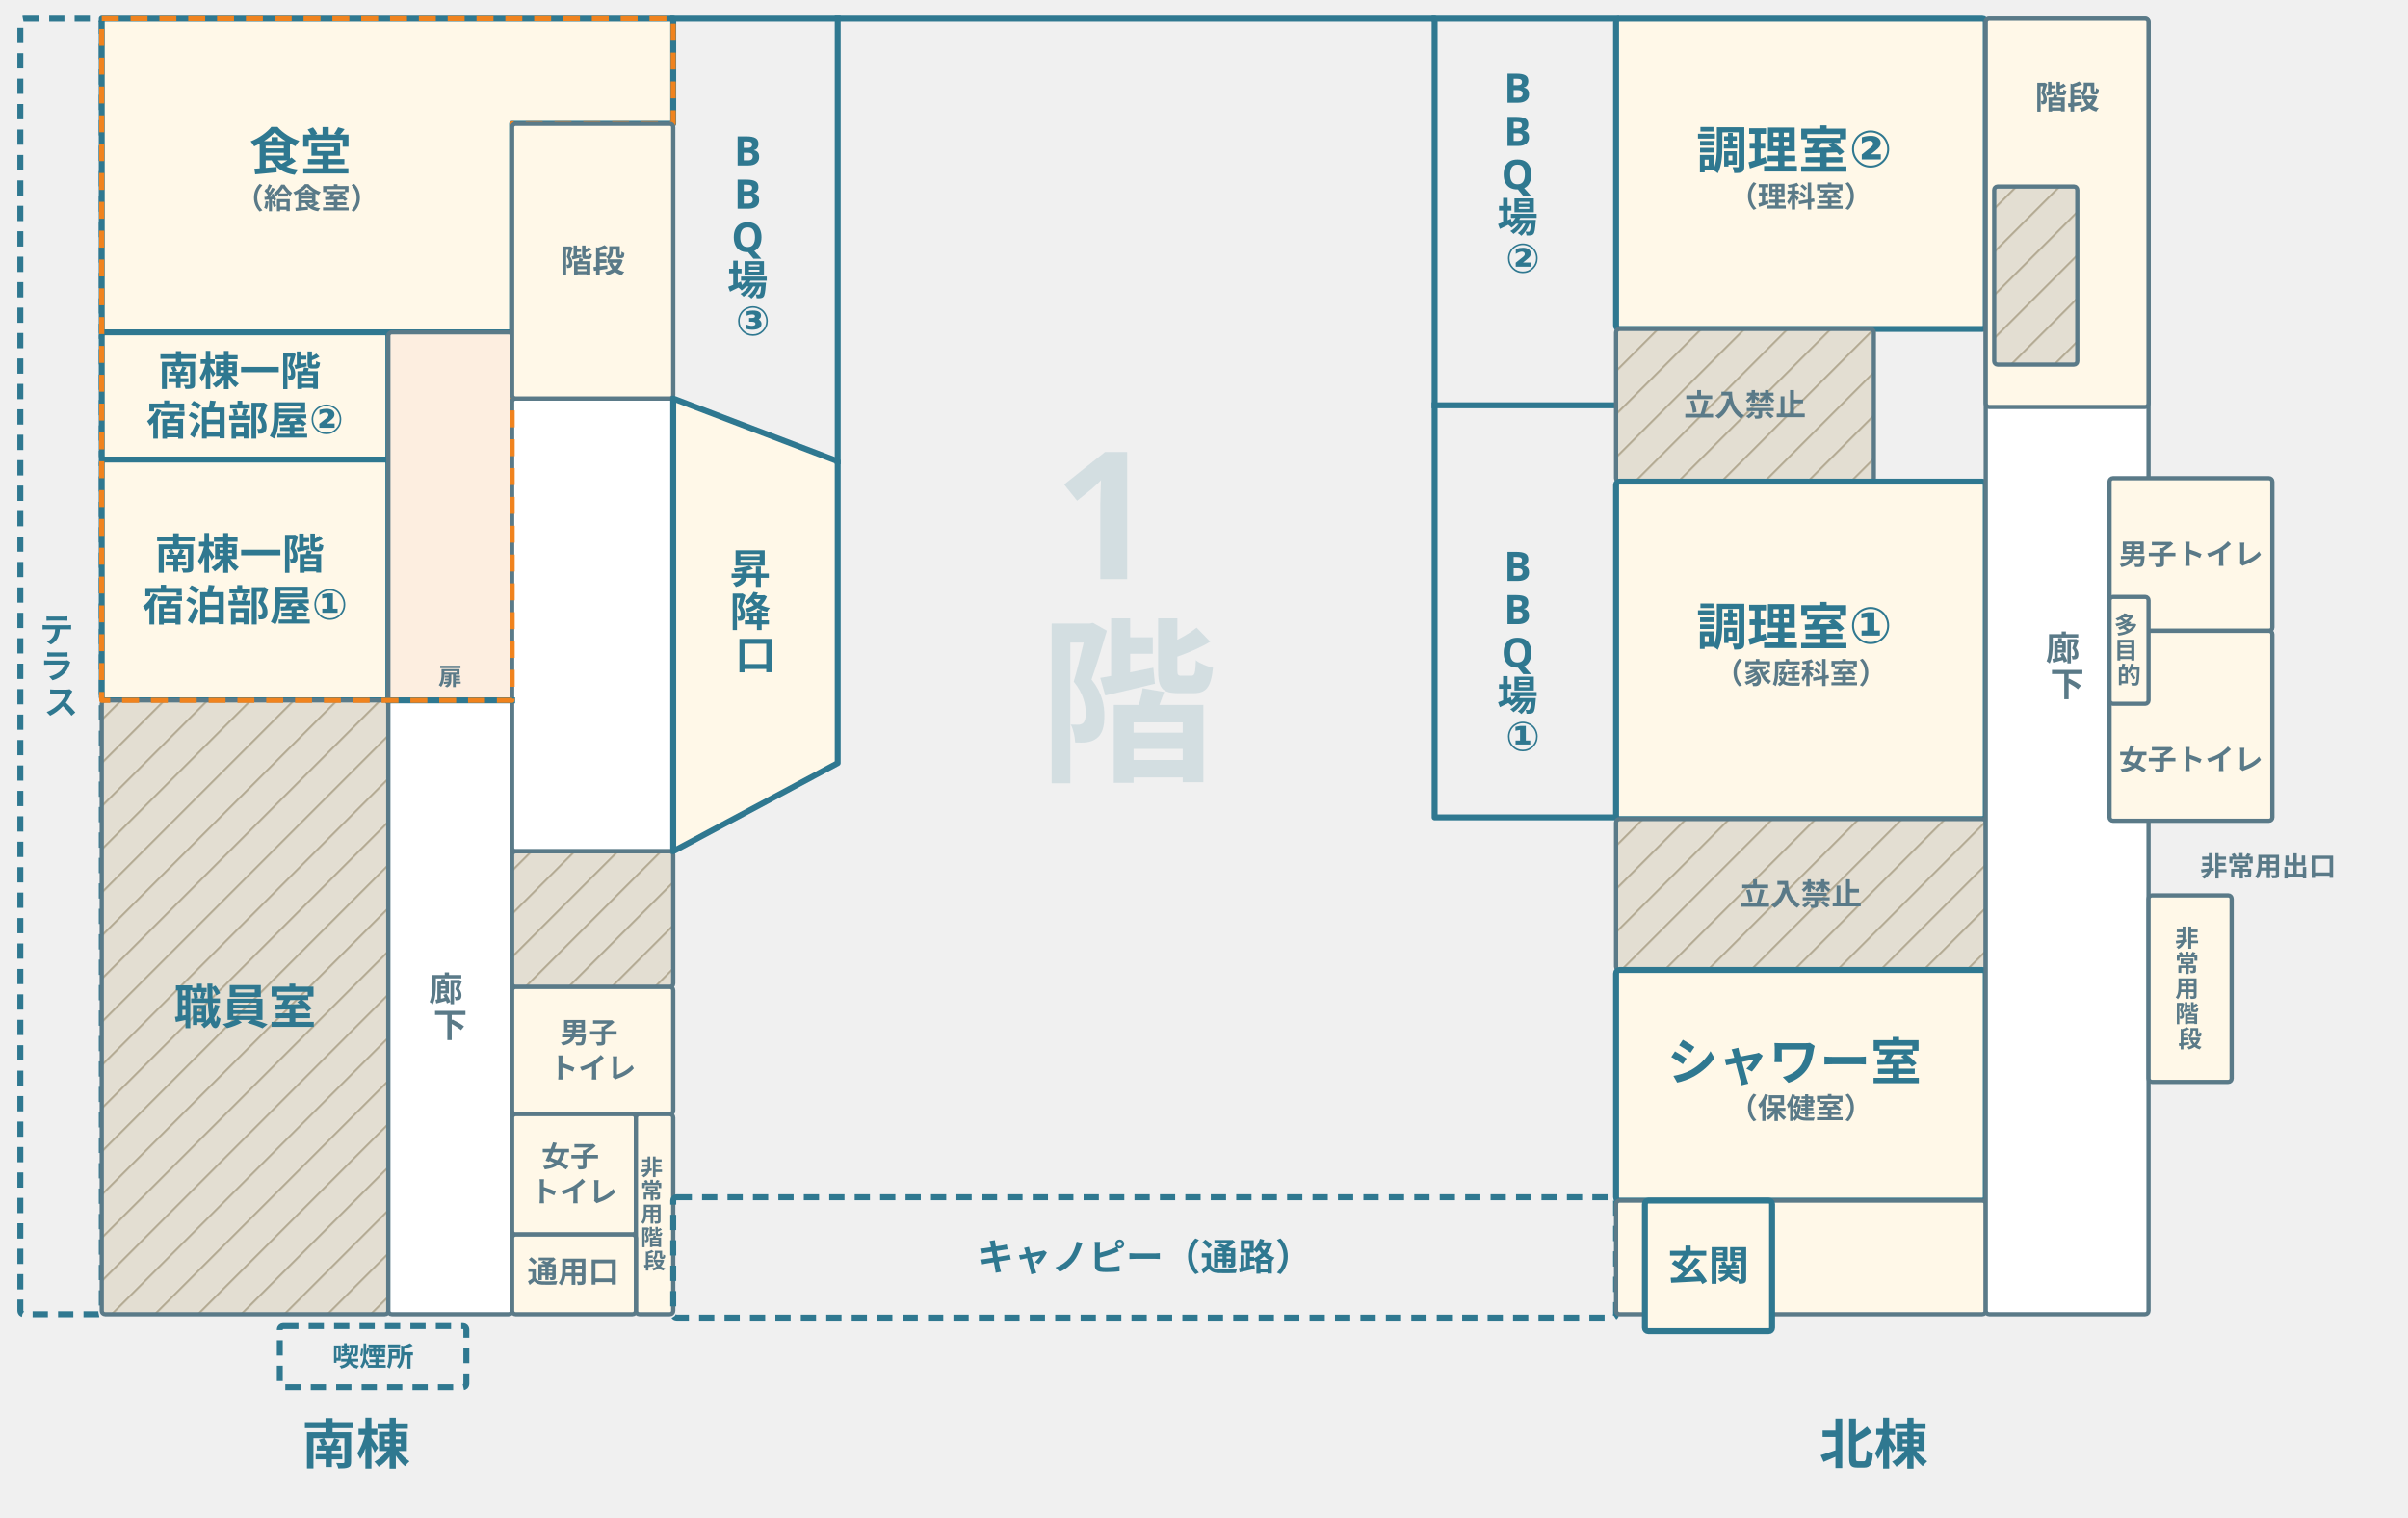
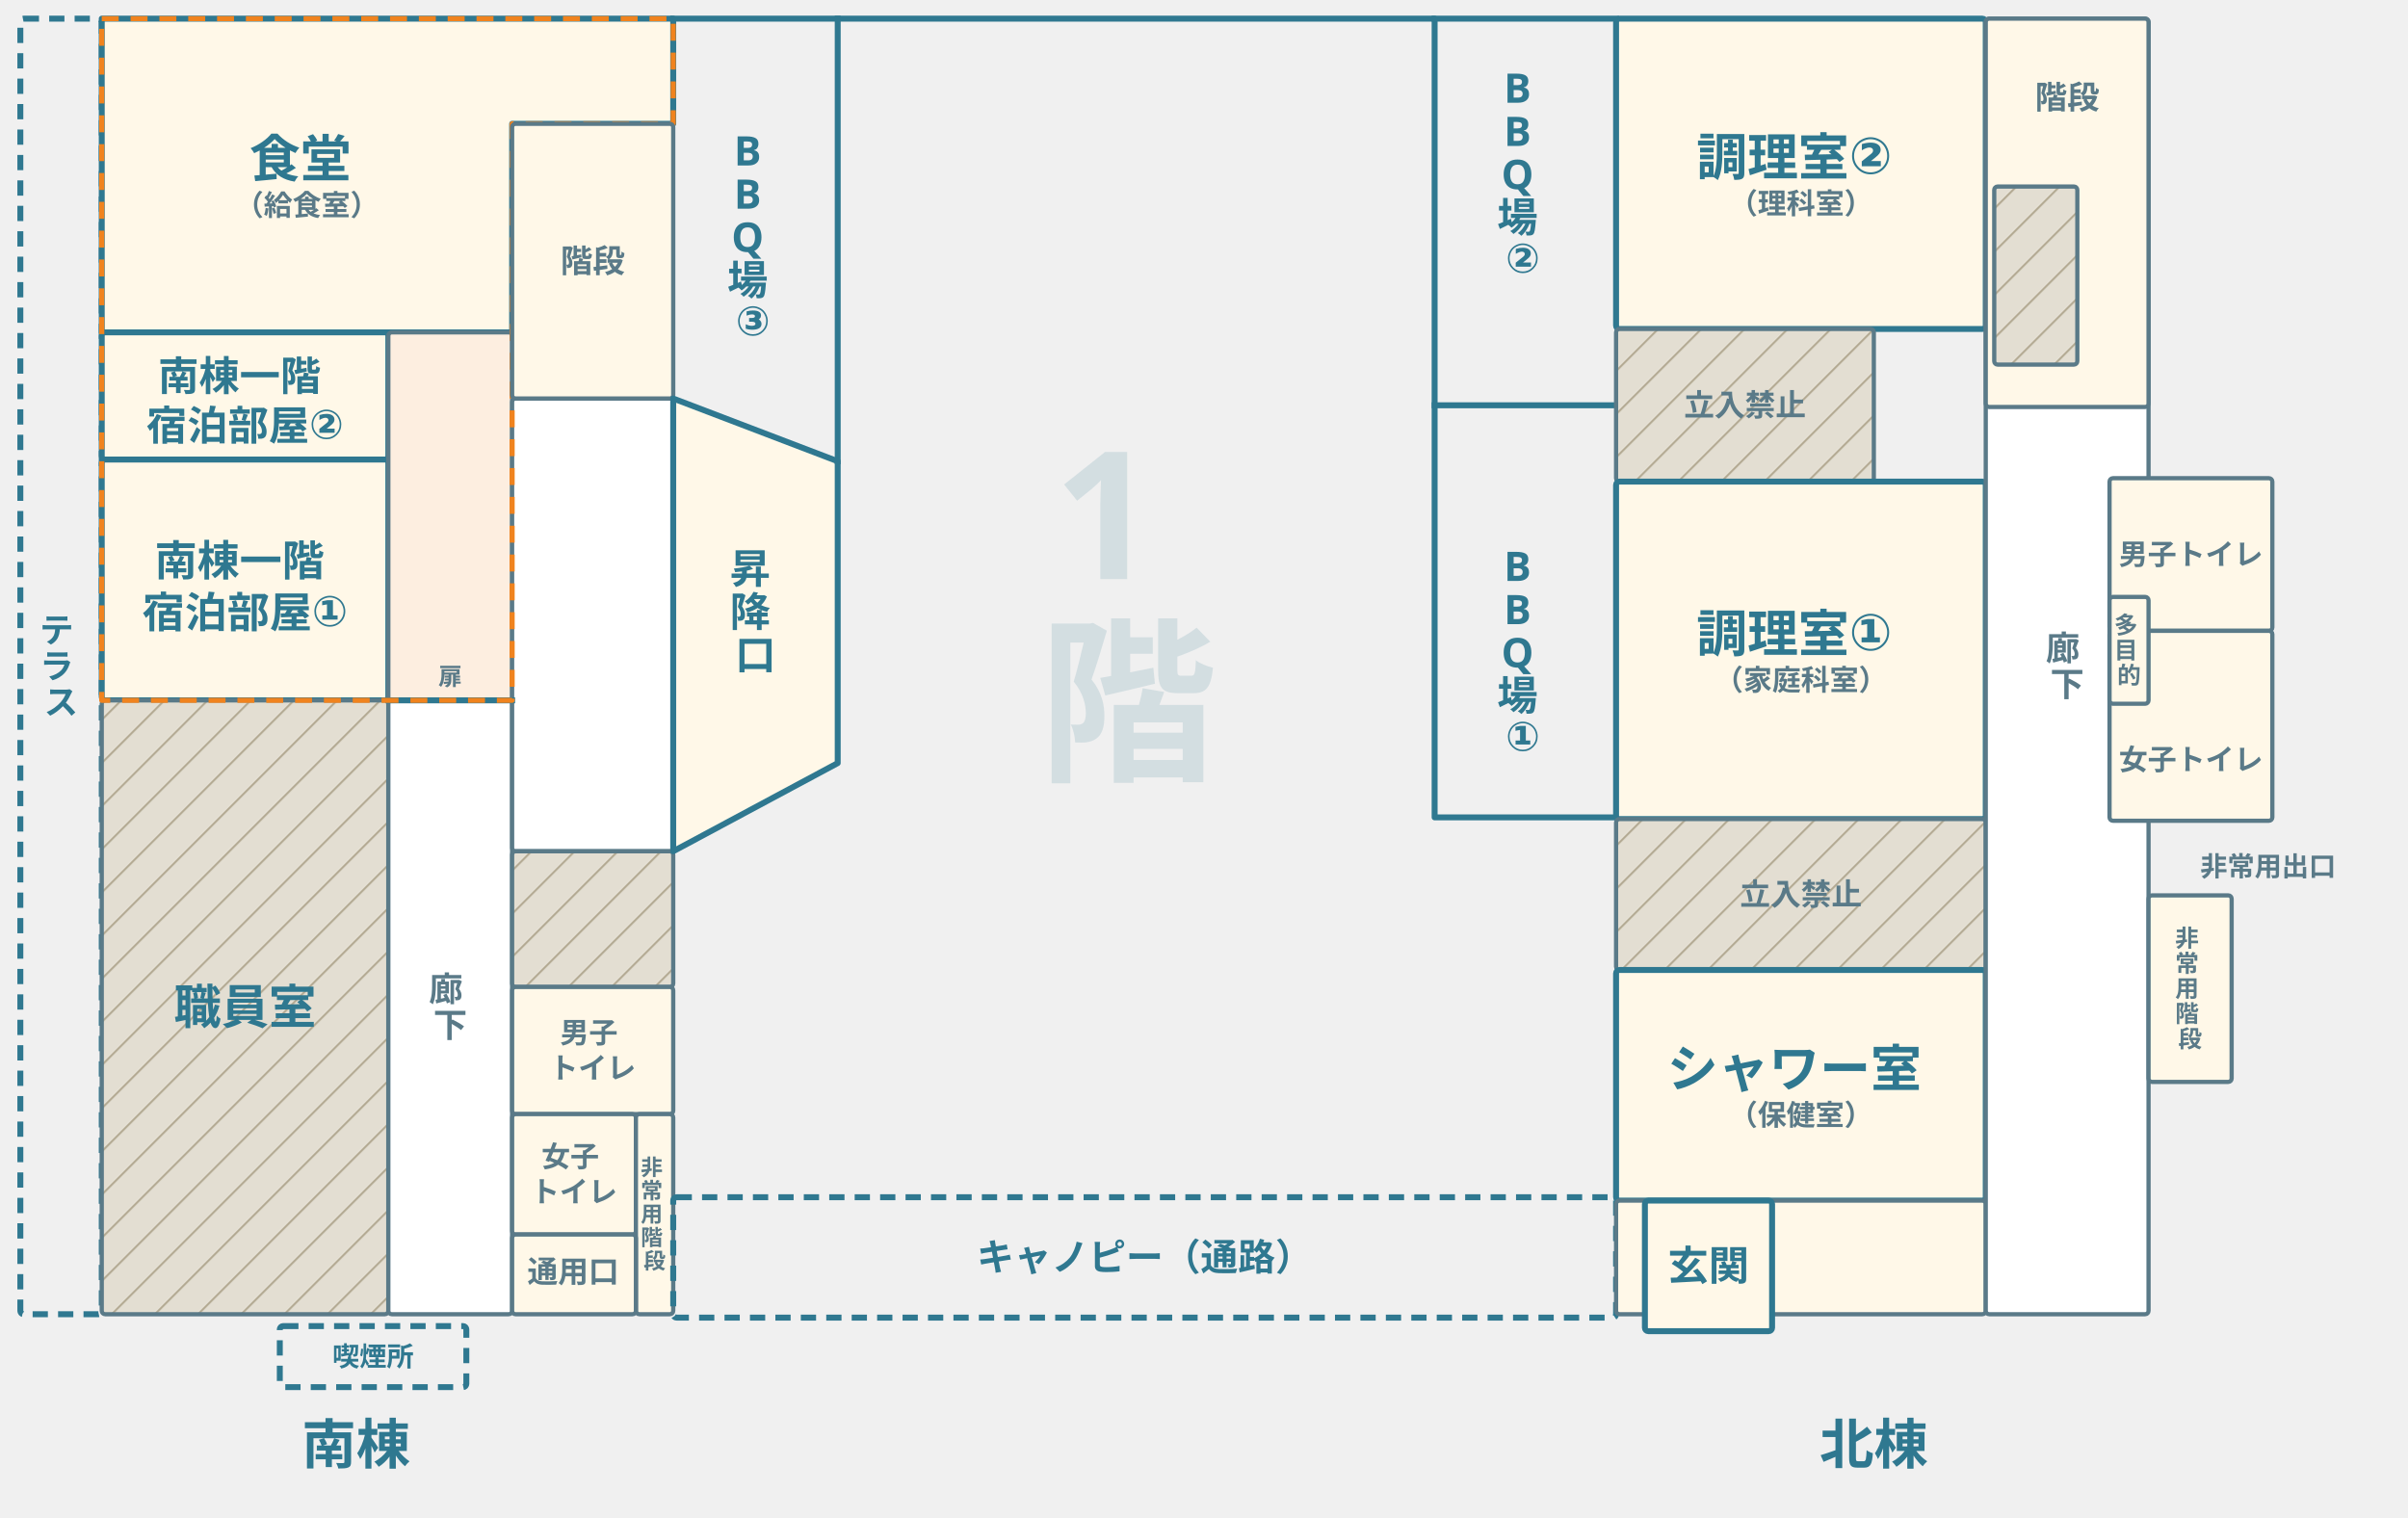
<svg xmlns="http://www.w3.org/2000/svg" width="1420" height="895" viewBox="0 0 1420 895">
  <defs>
    <pattern id="hatch" width="18" height="18" patternTransform="rotate(45)" patternUnits="userSpaceOnUse">
      <rect width="18" height="18" fill="#e3ded2" />
      <line x1="0" y1="0" x2="0" y2="18" stroke="#b7ae98" stroke-width="2.5" />
    </pattern>
  </defs>
  <g>
    <polygon points="60.0,11.0 397.0,11.0 397.0,73.0 302.0,73.0 302.0,413.0 60.0,413.0" fill="#fdeee0" stroke="none" stroke-width="0" stroke-linejoin="round" />
  </g>
  <g>
    <rect x="12.0" y="11.0" width="48.0" height="764.0" rx="2" fill="none" stroke="#2f7890" stroke-width="3.5" stroke-dasharray="9 6" />
    <text dominant-baseline="middle" text-anchor="middle" fill="#2f7890" font-weight="700" font-size="20" font-family="'Hiragino Sans','Yu Gothic',sans-serif">
      <tspan x="36.0" y="371.8">テ</tspan>
      <tspan x="36.0" y="393.0">ラ</tspan>
      <tspan x="36.0" y="414.2">ス</tspan>
    </text>
  </g>
  <g>
    <polygon points="60.0,11.0 397.0,11.0 397.0,73.0 302.0,73.0 302.0,196.0 60.0,196.0" fill="#fff8e8" stroke="#2f7890" stroke-width="3.5" stroke-linejoin="round" />
    <text dominant-baseline="middle" text-anchor="middle" fill="#2f7890" font-weight="700" font-size="30" font-family="'Hiragino Sans','Yu Gothic',sans-serif">
-       <tspan x="181.0" y="89.9">食堂</tspan>
-       <tspan x="181.0" y="117.1" font-size="17" fill="#5a7a88">（給食室）</tspan>
+       <tspan x="181.0" y="93.9">食堂</tspan>
+       <tspan x="181.0" y="121.1" font-size="17" fill="#5a7a88">（給食室）</tspan>
    </text>
  </g>
  <g>
    <rect x="60.0" y="196.0" width="169.0" height="75.0" rx="2" fill="#fff8e8" stroke="#2f7890" stroke-width="3.5" />
    <text dominant-baseline="middle" text-anchor="middle" fill="#2f7890" font-weight="700" font-size="25" font-family="'Hiragino Sans','Yu Gothic',sans-serif">
-       <tspan font-size="24" x="144.5" y="218.9">南棟一階</tspan>
-       <tspan font-size="24" x="144.5" y="248.1">宿泊部屋②</tspan>
+       <tspan font-size="24" x="144.5" y="221.9">南棟一階</tspan>
+       <tspan font-size="24" x="144.5" y="251.1">宿泊部屋②</tspan>
    </text>
  </g>
  <g>
    <rect x="60.0" y="271.0" width="169.0" height="142.0" rx="2" fill="#fff8e8" stroke="#2f7890" stroke-width="3.5" />
    <text dominant-baseline="middle" text-anchor="middle" fill="#2f7890" font-weight="700" font-size="25" font-family="'Hiragino Sans','Yu Gothic',sans-serif">
-       <tspan x="144.5" y="326.8">南棟一階</tspan>
-       <tspan x="144.5" y="357.3">宿泊部屋①</tspan>
+       <tspan x="144.5" y="330.8">南棟一階</tspan>
+       <tspan x="144.5" y="361.3">宿泊部屋①</tspan>
    </text>
  </g>
  <g>
    <rect x="60.0" y="413.0" width="169.0" height="362.0" rx="2" fill="url(#hatch)" stroke="#5a7a88" stroke-width="2.5" />
    <text dominant-baseline="middle" text-anchor="middle" fill="#2f7890" font-weight="700" font-size="28" font-family="'Hiragino Sans','Yu Gothic',sans-serif">
      <tspan x="144.5" y="594.0">職員室</tspan>
    </text>
  </g>
  <g>
    <rect x="229.0" y="196.0" width="73.0" height="217.0" rx="2" fill="#fdeee0" stroke="#5a7a88" stroke-width="2.5" />
  </g>
  <g>
    <rect x="229.0" y="413.0" width="73.0" height="362.0" rx="2" fill="#ffffff" stroke="#5a7a88" stroke-width="2.5" />
    <text dominant-baseline="middle" text-anchor="middle" fill="#5a7a88" font-weight="700" font-size="20" font-family="'Hiragino Sans','Yu Gothic',sans-serif">
      <tspan x="265.5" y="583.4">廊</tspan>
      <tspan x="265.5" y="604.6">下</tspan>
    </text>
  </g>
  <g>
    <rect x="302.0" y="235.0" width="95.0" height="267.0" rx="2" fill="#ffffff" stroke="#5a7a88" stroke-width="2.5" />
  </g>
  <g>
    <path d="M229.0,413.0 L302.0,413.0" fill="none" stroke="#2f7890" stroke-width="3.5" stroke-linejoin="round" stroke-linecap="square" />
  </g>
  <g>
    <text dominant-baseline="middle" text-anchor="middle" fill="#5a7a88" font-weight="700" font-size="14" font-family="'Hiragino Sans','Yu Gothic',sans-serif">
      <tspan x="265.5" y="399.0">扉</tspan>
    </text>
  </g>
  <g>
    <polygon points="60.0,11.0 397.0,11.0 397.0,73.0 302.0,73.0 302.0,413.0 60.0,413.0" fill="none" stroke="#f0831e" stroke-width="3" stroke-dasharray="10 7" stroke-linejoin="round" />
  </g>
  <g>
    <rect x="302.0" y="73.0" width="95.0" height="162.0" rx="2" fill="#fff8e8" stroke="#5a7a88" stroke-width="2.5" />
    <text dominant-baseline="middle" text-anchor="middle" fill="#5a7a88" font-weight="700" font-size="19" font-family="'Hiragino Sans','Yu Gothic',sans-serif">
      <tspan x="349.5" y="154.0">階段</tspan>
    </text>
  </g>
  <g>
    <rect x="302.0" y="502.0" width="95.0" height="80.0" rx="2" fill="url(#hatch)" stroke="#5a7a88" stroke-width="2.5" />
  </g>
  <g>
    <rect x="302.0" y="582.0" width="95.0" height="75.0" rx="2" fill="#fff8e8" stroke="#5a7a88" stroke-width="2.5" />
    <text dominant-baseline="middle" text-anchor="middle" fill="#5a7a88" font-weight="700" font-size="17" font-family="'Hiragino Sans','Yu Gothic',sans-serif">
      <tspan x="349.5" y="609.1">男子</tspan>
      <tspan x="349.5" y="629.9">トイレ</tspan>
    </text>
  </g>
  <g>
    <rect x="302.0" y="657.0" width="73.0" height="71.0" rx="2" fill="#fff8e8" stroke="#5a7a88" stroke-width="2.5" />
    <text dominant-baseline="middle" text-anchor="middle" fill="#5a7a88" font-weight="700" font-size="17" font-family="'Hiragino Sans','Yu Gothic',sans-serif">
      <tspan x="338.5" y="682.1">女子</tspan>
      <tspan x="338.5" y="702.9">トイレ</tspan>
    </text>
  </g>
  <g>
    <rect x="375.0" y="657.0" width="22.0" height="118.0" rx="2" fill="#fff8e8" stroke="#5a7a88" stroke-width="2.5" />
    <text dominant-baseline="middle" text-anchor="middle" fill="#5a7a88" font-weight="700" font-size="13" font-family="'Hiragino Sans','Yu Gothic',sans-serif">
      <tspan x="386.0" y="688.4">非</tspan>
      <tspan x="386.0" y="702.2">常</tspan>
      <tspan x="386.0" y="716.0">用</tspan>
      <tspan x="386.0" y="729.8">階</tspan>
      <tspan x="386.0" y="743.6">段</tspan>
    </text>
  </g>
  <g>
    <rect x="302.0" y="728.0" width="73.0" height="47.0" rx="2" fill="#fff8e8" stroke="#5a7a88" stroke-width="2.5" />
  </g>
  <g>
    <text dominant-baseline="middle" text-anchor="middle" fill="#5a7a88" font-weight="700" font-size="18" font-family="'Hiragino Sans','Yu Gothic',sans-serif">
      <tspan x="338.0" y="750.0">通用口</tspan>
    </text>
  </g>
  <g>
    <polygon points="397.0,235.0 494.0,272.0 494.0,450.0 397.0,502.0" fill="#fff8e8" stroke="#2f7890" stroke-width="3.5" stroke-linejoin="round" />
    <text dominant-baseline="middle" text-anchor="middle" fill="#2f7890" font-weight="700" font-size="24" font-family="'Hiragino Sans','Yu Gothic',sans-serif">
      <tspan x="445.5" y="335.6">昇</tspan>
      <tspan x="445.5" y="361.0">降</tspan>
      <tspan x="445.5" y="386.4">口</tspan>
    </text>
  </g>
  <g>
    <path d="M397.0,11.0 L846.0,11.0 L846.0,482.0 L953.0,482.0" fill="none" stroke="#2f7890" stroke-width="3.5" stroke-linejoin="round" stroke-linecap="square" />
  </g>
  <g>
    <path d="M494.0,11.0 L494.0,272.0" fill="none" stroke="#2f7890" stroke-width="3.5" stroke-linejoin="round" stroke-linecap="square" />
  </g>
  <g>
    <path d="M846.0,11.0 L953.0,11.0" fill="none" stroke="#2f7890" stroke-width="3.5" stroke-linejoin="round" stroke-linecap="square" />
  </g>
  <g>
    <path d="M846.0,239.0 L953.0,239.0" fill="none" stroke="#2f7890" stroke-width="3.5" stroke-linejoin="round" stroke-linecap="square" />
  </g>
  <g>
    <text dominant-baseline="middle" text-anchor="middle" fill="#2f7890" font-weight="700" font-size="24" font-family="'Hiragino Sans','Yu Gothic',sans-serif">
      <tspan x="444.0" y="89.1">B</tspan>
      <tspan x="444.0" y="114.6">B</tspan>
      <tspan x="444.0" y="140.0">Q</tspan>
      <tspan x="444.0" y="165.4">場</tspan>
      <tspan x="444.0" y="190.9">③</tspan>
    </text>
  </g>
  <g>
    <text dominant-baseline="middle" text-anchor="middle" fill="#2f7890" font-weight="700" font-size="24" font-family="'Hiragino Sans','Yu Gothic',sans-serif">
      <tspan x="898.0" y="52.1">B</tspan>
      <tspan x="898.0" y="77.6">B</tspan>
      <tspan x="898.0" y="103.0">Q</tspan>
      <tspan x="898.0" y="128.4">場</tspan>
      <tspan x="898.0" y="153.9">②</tspan>
    </text>
  </g>
  <g>
    <text dominant-baseline="middle" text-anchor="middle" fill="#2f7890" font-weight="700" font-size="24" font-family="'Hiragino Sans','Yu Gothic',sans-serif">
      <tspan x="898.0" y="334.1">B</tspan>
      <tspan x="898.0" y="359.6">B</tspan>
      <tspan x="898.0" y="385.0">Q</tspan>
      <tspan x="898.0" y="410.4">場</tspan>
      <tspan x="898.0" y="435.9">①</tspan>
    </text>
  </g>
  <g>
    <text dominant-baseline="middle" text-anchor="middle" fill="#2f7890" font-weight="700" font-size="105" font-family="'Hiragino Sans','Yu Gothic',sans-serif" opacity="0.15">
      <tspan x="665.0" y="304.4">1</tspan>
      <tspan x="665.0" y="415.7">階</tspan>
    </text>
  </g>
  <g>
    <rect x="397.0" y="706.0" width="556.0" height="71.0" rx="2" fill="none" stroke="#2f7890" stroke-width="3.5" stroke-dasharray="9 6" />
    <text dominant-baseline="middle" text-anchor="middle" fill="#2f7890" font-weight="700" font-size="22" font-family="'Hiragino Sans','Yu Gothic',sans-serif">
      <tspan x="675.0" y="741.5">キャノピー（通路）</tspan>
    </text>
  </g>
  <g>
    <rect x="953.0" y="11.0" width="218.0" height="183.0" rx="2" fill="#fff8e8" stroke="#2f7890" stroke-width="3.5" />
    <text dominant-baseline="middle" text-anchor="middle" fill="#2f7890" font-weight="700" font-size="30" font-family="'Hiragino Sans','Yu Gothic',sans-serif">
-       <tspan x="1062.0" y="88.9">調理室②</tspan>
-       <tspan x="1062.0" y="116.1" font-size="17" fill="#5a7a88">（理科室）</tspan>
+       <tspan x="1062.0" y="92.9">調理室②</tspan>
+       <tspan x="1062.0" y="120.1" font-size="17" fill="#5a7a88">（理科室）</tspan>
    </text>
  </g>
  <g>
    <rect x="953.0" y="194.0" width="152.0" height="90.0" rx="2" fill="url(#hatch)" stroke="#5a7a88" stroke-width="2.5" />
    <text dominant-baseline="middle" text-anchor="middle" fill="#5a7a88" font-weight="700" font-size="18" font-family="'Hiragino Sans','Yu Gothic',sans-serif">
      <tspan x="1029.0" y="239.0">立入禁止</tspan>
    </text>
  </g>
  <g>
    <rect x="953.0" y="284.0" width="218.0" height="199.0" rx="2" fill="#fff8e8" stroke="#2f7890" stroke-width="3.5" />
    <text dominant-baseline="middle" text-anchor="middle" fill="#2f7890" font-weight="700" font-size="30" font-family="'Hiragino Sans','Yu Gothic',sans-serif">
-       <tspan x="1062.0" y="369.9">調理室①</tspan>
-       <tspan x="1062.0" y="397.1" font-size="17" fill="#5a7a88">（家庭科室）</tspan>
+       <tspan x="1062.0" y="373.9">調理室①</tspan>
+       <tspan x="1062.0" y="401.1" font-size="17" fill="#5a7a88">（家庭科室）</tspan>
    </text>
  </g>
  <g>
    <rect x="953.0" y="483.0" width="218.0" height="89.0" rx="2" fill="url(#hatch)" stroke="#5a7a88" stroke-width="2.5" />
    <text dominant-baseline="middle" text-anchor="middle" fill="#5a7a88" font-weight="700" font-size="18" font-family="'Hiragino Sans','Yu Gothic',sans-serif">
      <tspan x="1062.0" y="527.5">立入禁止</tspan>
    </text>
  </g>
  <g>
    <rect x="953.0" y="572.0" width="218.0" height="136.0" rx="2" fill="#fff8e8" stroke="#2f7890" stroke-width="3.5" />
    <text dominant-baseline="middle" text-anchor="middle" fill="#2f7890" font-weight="700" font-size="30" font-family="'Hiragino Sans','Yu Gothic',sans-serif">
-       <tspan x="1062.0" y="626.4">シャワー室</tspan>
-       <tspan x="1062.0" y="653.6" font-size="17" fill="#5a7a88">（保健室）</tspan>
+       <tspan x="1062.0" y="630.4">シャワー室</tspan>
+       <tspan x="1062.0" y="657.6" font-size="17" fill="#5a7a88">（保健室）</tspan>
    </text>
  </g>
  <g>
    <rect x="953.0" y="708.0" width="218.0" height="67.0" rx="2" fill="#fff8e8" stroke="#5a7a88" stroke-width="2.5" />
  </g>
  <g>
    <rect x="970.0" y="708.0" width="75.0" height="77.0" rx="2" fill="#fff8e8" stroke="#2f7890" stroke-width="3.5" />
    <text dominant-baseline="middle" text-anchor="middle" fill="#2f7890" font-weight="700" font-size="24" font-family="'Hiragino Sans','Yu Gothic',sans-serif">
      <tspan x="1007.5" y="746.5">玄関</tspan>
    </text>
  </g>
  <g>
    <rect x="1171.0" y="11.0" width="96.0" height="764.0" rx="2" fill="#ffffff" stroke="#5a7a88" stroke-width="2.5" />
    <text dominant-baseline="middle" text-anchor="middle" fill="#5a7a88" font-weight="700" font-size="20" font-family="'Hiragino Sans','Yu Gothic',sans-serif">
      <tspan x="1219.0" y="382.4">廊</tspan>
      <tspan x="1219.0" y="403.6">下</tspan>
    </text>
  </g>
  <g>
    <rect x="1171.0" y="11.0" width="96.0" height="229.0" rx="2" fill="#fff8e8" stroke="#5a7a88" stroke-width="2.5" />
    <text dominant-baseline="middle" text-anchor="middle" fill="#5a7a88" font-weight="700" font-size="19" font-family="'Hiragino Sans','Yu Gothic',sans-serif">
      <tspan x="1219.0" y="57.5">階段</tspan>
    </text>
  </g>
  <g>
    <rect x="1176.0" y="110.0" width="49.0" height="105.0" rx="2" fill="url(#hatch)" stroke="#5a7a88" stroke-width="2.5" />
  </g>
  <g>
    <rect x="1244.0" y="282.0" width="96.0" height="90.0" rx="2" fill="#fff8e8" stroke="#5a7a88" stroke-width="2.5" />
    <text dominant-baseline="middle" text-anchor="middle" fill="#5a7a88" font-weight="700" font-size="17" font-family="'Hiragino Sans','Yu Gothic',sans-serif">
      <tspan x="1292.0" y="327.0">男子トイレ</tspan>
    </text>
  </g>
  <g>
    <rect x="1244.0" y="372.0" width="96.0" height="112.0" rx="2" fill="#fff8e8" stroke="#5a7a88" stroke-width="2.5" />
    <text dominant-baseline="middle" text-anchor="middle" fill="#5a7a88" font-weight="700" font-size="17" font-family="'Hiragino Sans','Yu Gothic',sans-serif">
      <tspan x="1292.0" y="448.0">女子トイレ</tspan>
    </text>
  </g>
  <g>
    <rect x="1244.0" y="352.0" width="23.0" height="63.0" rx="2" fill="#fff8e8" stroke="#5a7a88" stroke-width="2.5" />
    <text dominant-baseline="middle" text-anchor="middle" fill="#5a7a88" font-weight="700" font-size="14" font-family="'Hiragino Sans','Yu Gothic',sans-serif">
      <tspan x="1255.5" y="368.7">多</tspan>
      <tspan x="1255.5" y="383.5">目</tspan>
      <tspan x="1255.5" y="398.3">的</tspan>
    </text>
  </g>
  <g>
    <text dominant-baseline="middle" text-anchor="middle" fill="#5a7a88" font-weight="700" font-size="16" font-family="'Hiragino Sans','Yu Gothic',sans-serif">
      <tspan x="1337.5" y="511.0">非常用出口</tspan>
    </text>
  </g>
  <g>
    <rect x="1267.0" y="528.0" width="49.0" height="110.0" rx="2" fill="#fff8e8" stroke="#5a7a88" stroke-width="2.5" />
    <text dominant-baseline="middle" text-anchor="middle" fill="#5a7a88" font-weight="700" font-size="14" font-family="'Hiragino Sans','Yu Gothic',sans-serif">
      <tspan x="1291.5" y="553.3">非</tspan>
      <tspan x="1291.5" y="568.2">常</tspan>
      <tspan x="1291.5" y="583.0">用</tspan>
      <tspan x="1291.5" y="597.8">階</tspan>
      <tspan x="1291.5" y="612.7">段</tspan>
    </text>
  </g>
  <g>
    <rect x="165.0" y="782.0" width="110.0" height="36.0" rx="2" fill="none" stroke="#2f7890" stroke-width="3.5" stroke-dasharray="9 6" />
    <text dominant-baseline="middle" text-anchor="middle" fill="#2f7890" font-weight="700" font-size="16" font-family="'Hiragino Sans','Yu Gothic',sans-serif">
      <tspan x="220.0" y="800.0">喫煙所</tspan>
    </text>
  </g>
  <g>
    <text dominant-baseline="middle" text-anchor="middle" fill="#2f7890" font-weight="700" font-size="32" font-family="'Hiragino Sans','Yu Gothic',sans-serif">
      <tspan x="210.0" y="852.0">南棟</tspan>
    </text>
  </g>
  <g>
    <text dominant-baseline="middle" text-anchor="middle" fill="#2f7890" font-weight="700" font-size="32" font-family="'Hiragino Sans','Yu Gothic',sans-serif">
      <tspan x="1105.0" y="852.0">北棟</tspan>
    </text>
  </g>
</svg>
